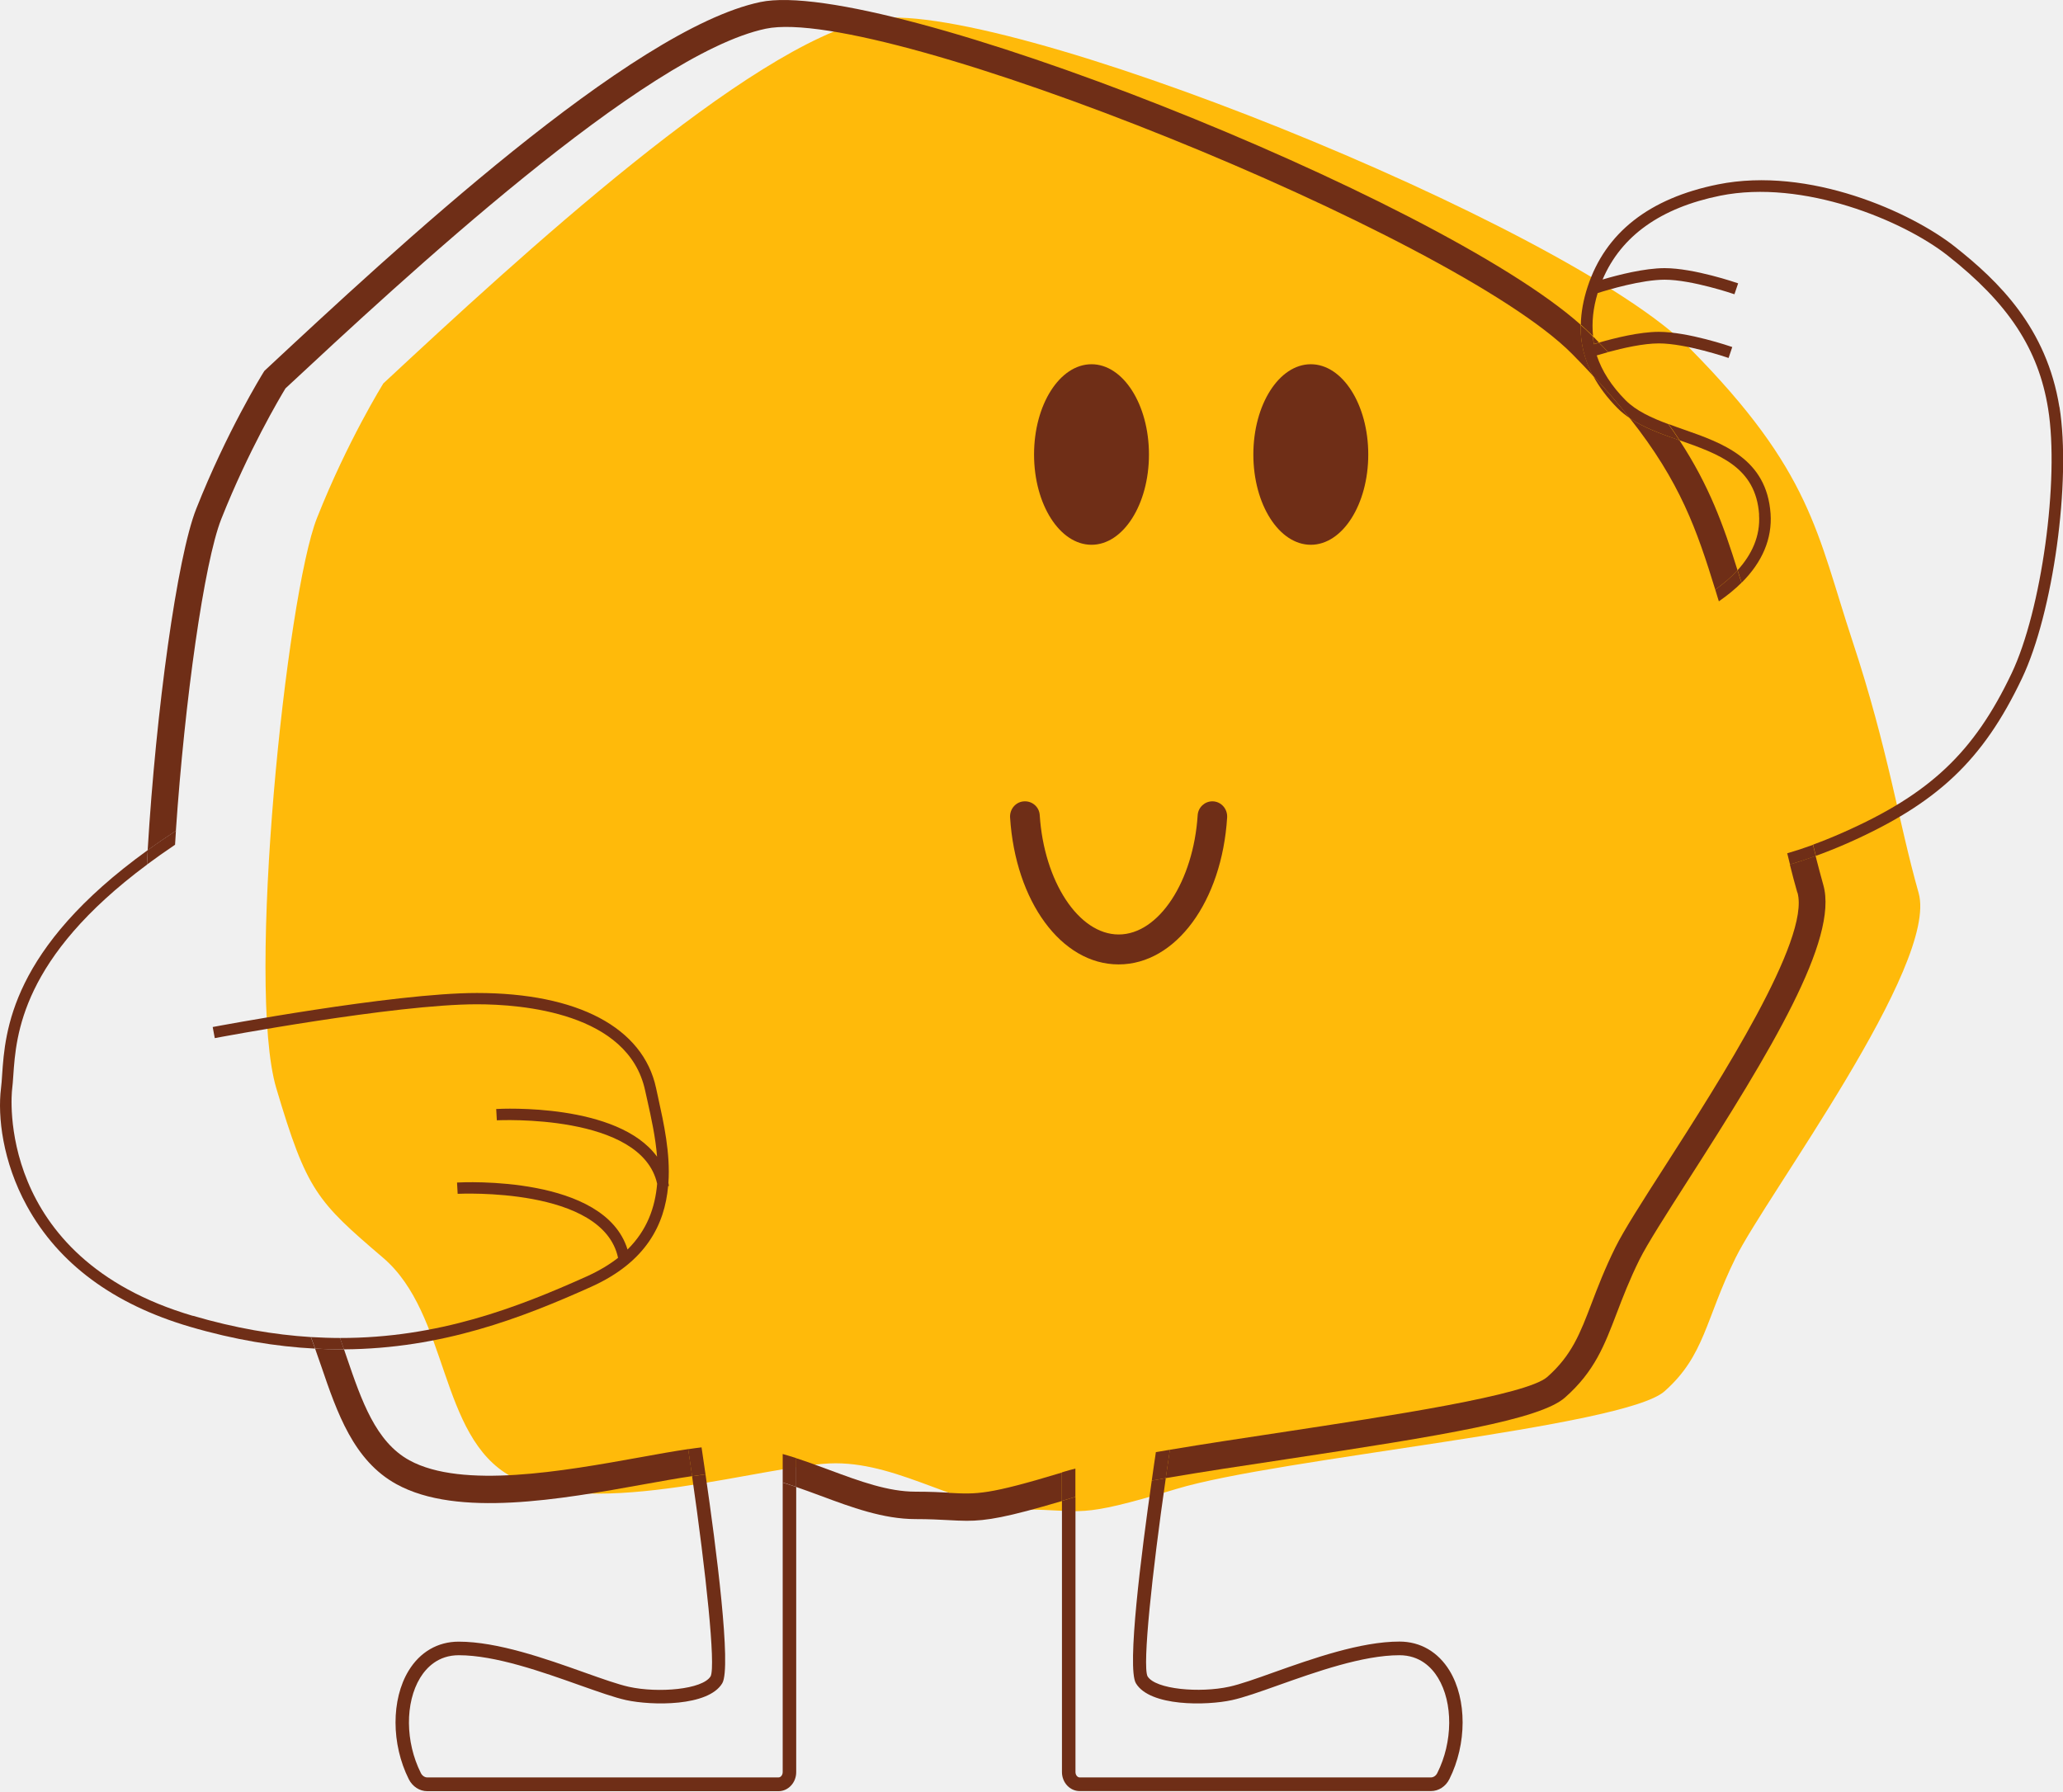
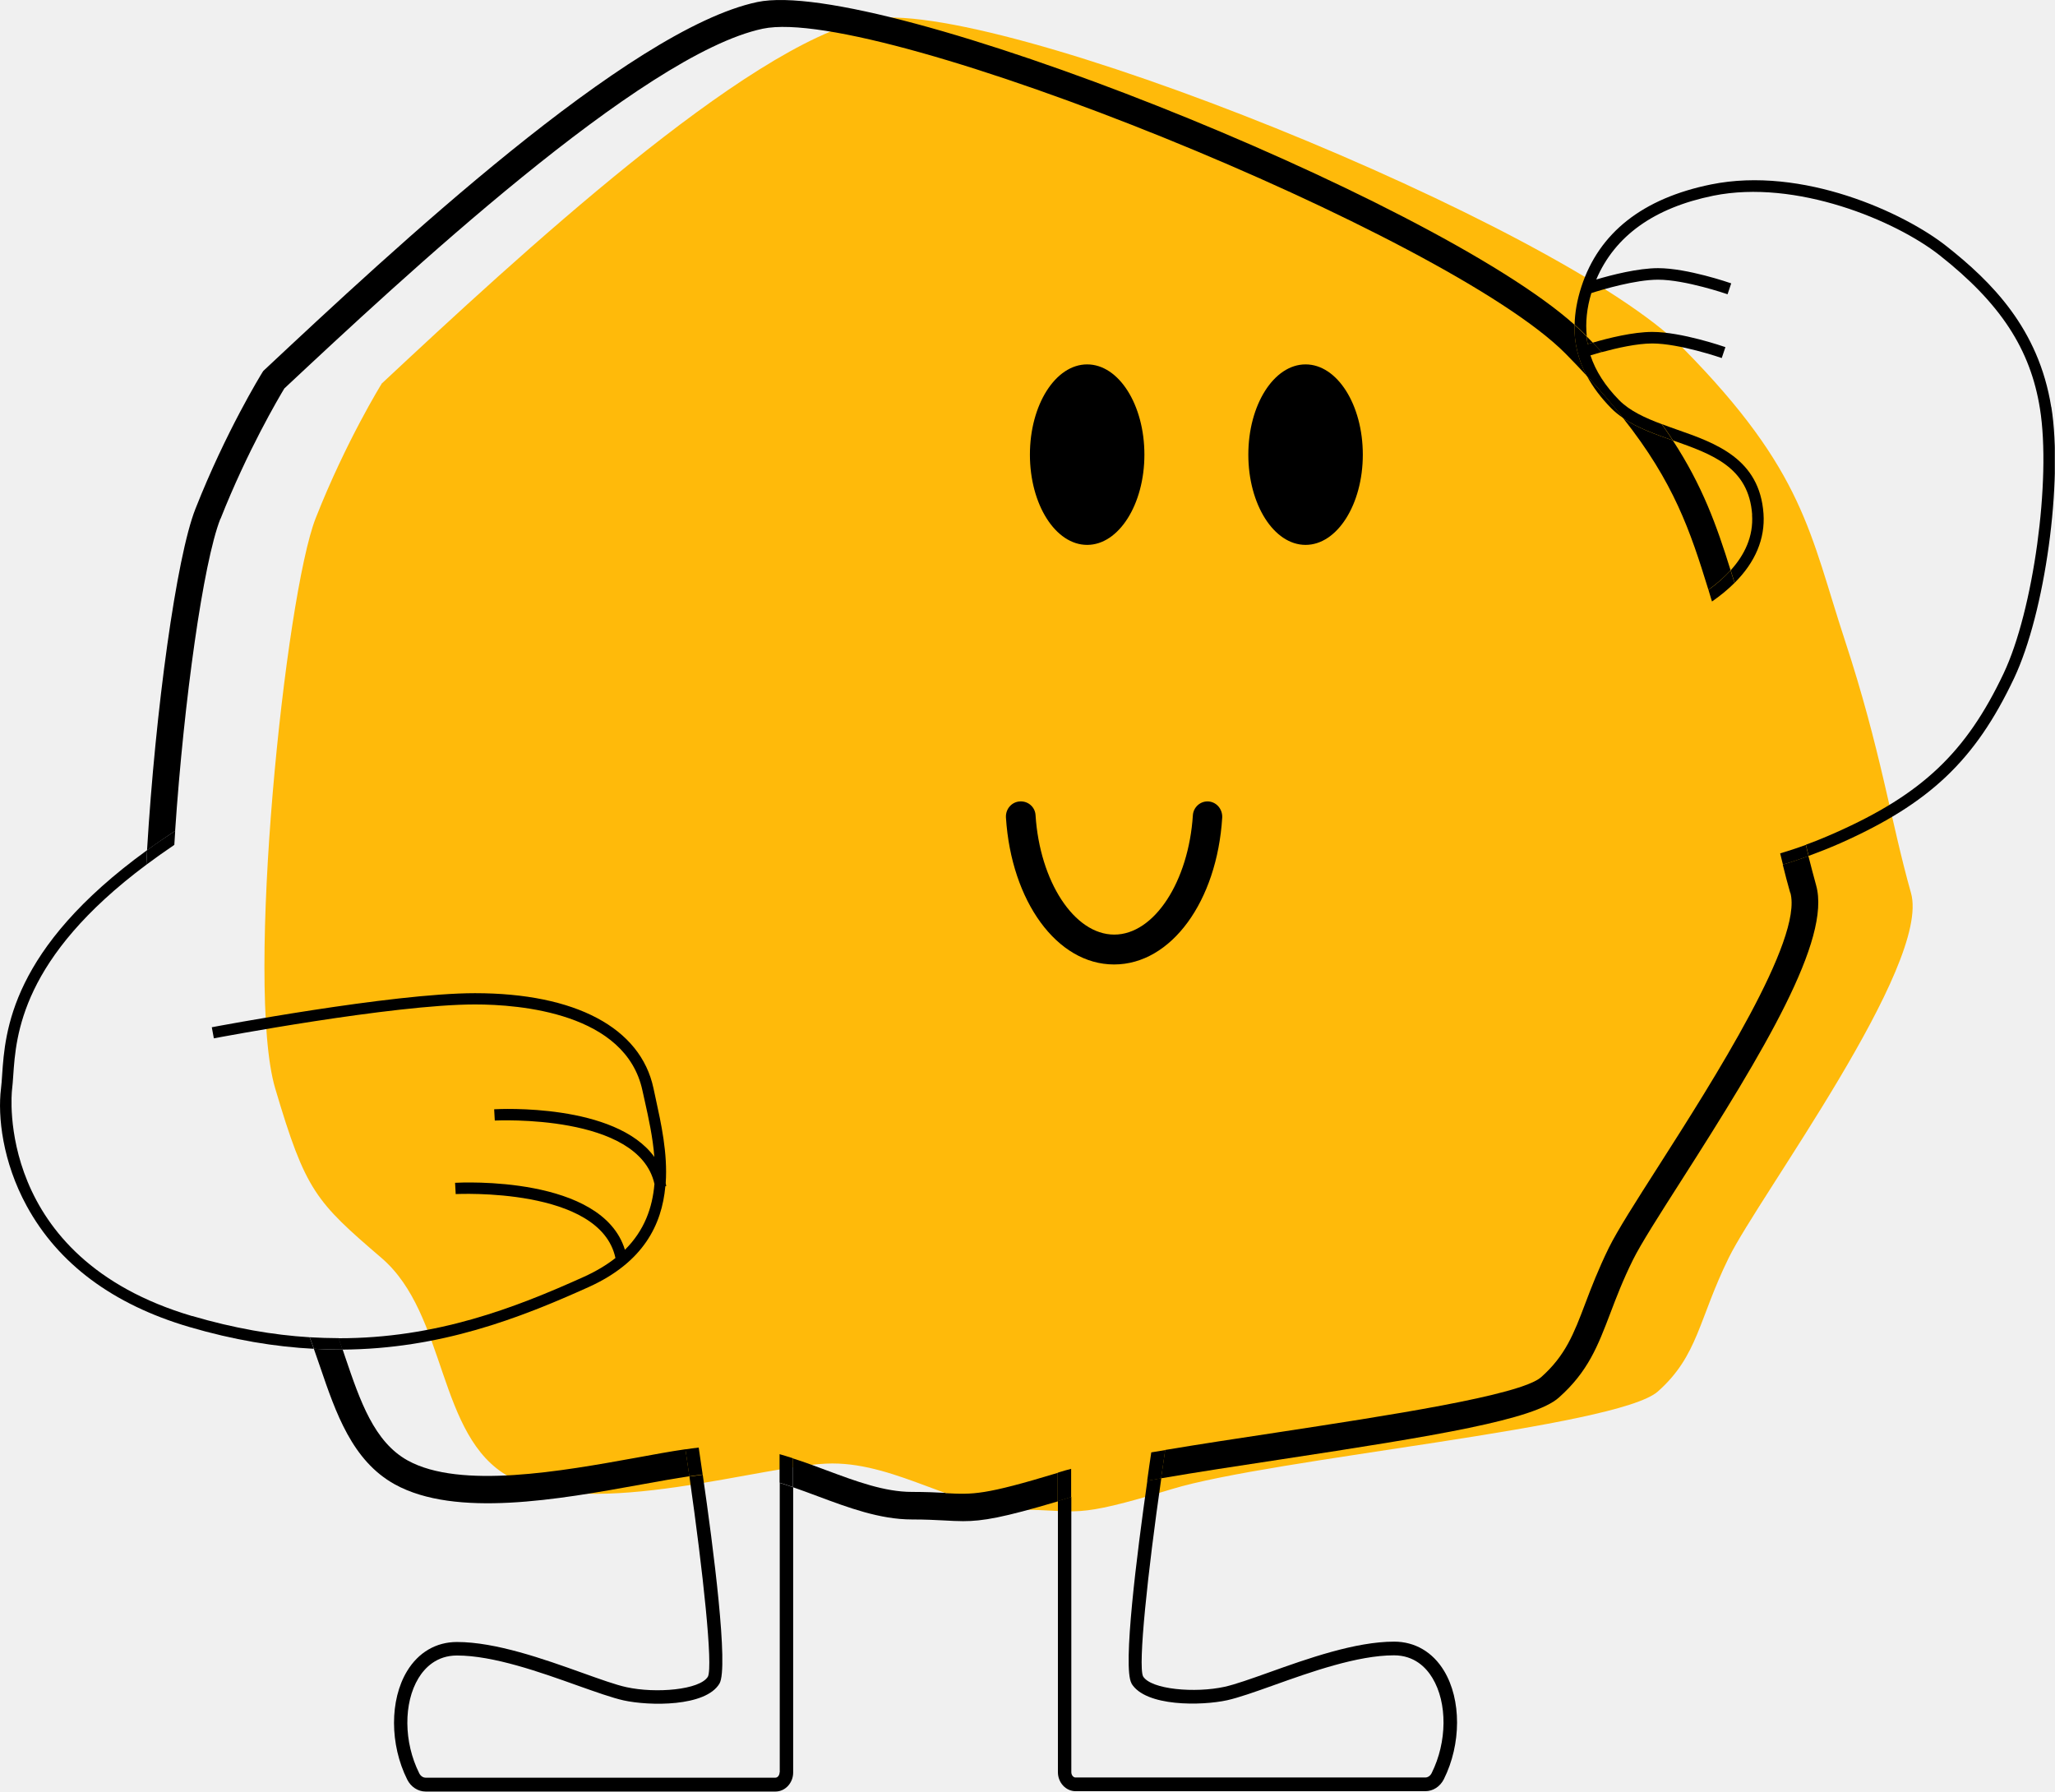
- <svg xmlns="http://www.w3.org/2000/svg" width="76" height="66" viewBox="0 0 76 66" fill="none">
-   <g clip-path="url(#clip0_946_4621)">
-     <path d="M14.11 14.139C19.166 9.431 27.597 1.668 32.092 0.72C36.588 -0.229 57.755 8.291 62.251 12.835C66.746 17.378 66.932 19.648 68.246 23.625C69.56 27.602 69.931 30.251 70.681 32.9C71.431 35.549 65.061 44.069 63.94 46.343C62.818 48.616 62.815 49.94 61.319 51.265C59.822 52.589 47.082 53.726 43.336 54.863C39.591 55.999 39.965 55.621 37.716 55.621C35.467 55.621 33.221 53.917 30.785 53.917C28.35 53.917 21.867 56.07 18.831 54.403C16.157 52.931 16.549 48.428 14.114 46.346C11.678 44.264 11.303 43.885 10.179 40.099C9.054 36.313 10.553 21.925 11.678 19.085C12.803 16.245 14.114 14.142 14.114 14.142L14.11 14.139Z" fill="#FFBA0A" />
-     <path d="M58.909 12.623C58.836 12.546 58.76 12.469 58.684 12.392C58.694 12.489 58.7 12.583 58.72 12.677C58.776 12.66 58.843 12.64 58.909 12.62V12.623Z" fill="#6F2E17" />
-     <path d="M8.154 19.118C9.15 16.607 10.304 14.659 10.517 14.31C14.84 10.283 23.744 2 28.21 1.058C32.49 0.16 53.588 8.666 57.914 13.039C58.19 13.317 58.442 13.582 58.684 13.844C58.369 13.25 58.216 12.627 58.229 11.963C52.951 7.265 32.47 -0.87 28.008 0.076C23.253 1.078 14.495 9.233 9.79 13.619L9.74 13.666L9.704 13.723C9.651 13.81 8.357 15.899 7.229 18.749C6.525 20.527 5.749 26.167 5.44 31.327C5.766 31.092 6.114 30.854 6.479 30.616C6.807 25.798 7.521 20.724 8.151 19.125L8.154 19.118Z" fill="#6F2E17" />
-     <path d="M66.218 32.886C66.703 34.603 63.349 39.831 61.345 42.956C60.495 44.28 59.822 45.33 59.507 45.967C59.118 46.755 58.86 47.429 58.634 48.022C58.209 49.136 57.904 49.937 57.002 50.735C56.239 51.409 51.239 52.163 47.221 52.774C45.774 52.992 44.361 53.206 43.097 53.418C43.044 53.766 42.994 54.115 42.944 54.464C44.278 54.236 45.801 54.004 47.367 53.77C53.16 52.895 56.743 52.304 57.655 51.493C58.74 50.534 59.102 49.585 59.56 48.385C59.779 47.811 60.028 47.161 60.396 46.416C60.688 45.829 61.378 44.753 62.177 43.502C65.243 38.724 67.735 34.603 67.171 32.611C67.071 32.256 66.978 31.897 66.885 31.538C66.547 31.659 66.228 31.77 65.936 31.85C66.023 32.196 66.112 32.541 66.212 32.886H66.218Z" fill="#6F2E17" />
-     <path d="M34.971 55C34.653 54.983 34.258 54.963 33.727 54.963C32.715 54.963 31.673 54.578 30.572 54.169C30.164 54.018 29.749 53.864 29.331 53.729V54.789C29.633 54.893 29.932 55.004 30.23 55.114C31.365 55.537 32.539 55.973 33.727 55.973C34.231 55.973 34.596 55.993 34.918 56.01C35.17 56.023 35.393 56.036 35.615 56.036C36.345 56.036 37.098 55.909 39.118 55.309V54.259C36.398 55.081 36 55.061 34.971 55.007V55Z" fill="#6F2E17" />
-     <path d="M23.529 53.706C20.785 54.199 17.03 54.876 15.082 53.807C13.838 53.123 13.32 51.61 12.773 50.011C12.74 49.914 12.707 49.816 12.673 49.719C12.634 49.719 12.594 49.719 12.554 49.719C12.245 49.719 11.927 49.709 11.608 49.692C11.685 49.907 11.761 50.121 11.834 50.339C12.418 52.05 13.025 53.82 14.608 54.688C16.86 55.926 20.656 55.245 23.705 54.695C24.359 54.578 24.969 54.467 25.5 54.39C25.453 54.058 25.404 53.726 25.354 53.394C24.803 53.475 24.189 53.585 23.529 53.706Z" fill="#6F2E17" />
-     <path d="M64.009 21.01C63.492 19.357 62.971 17.901 61.872 16.225C61.229 16 60.572 15.769 60.041 15.41C61.912 17.771 62.516 19.545 63.19 21.727C63.485 21.516 63.767 21.278 64.009 21.01Z" fill="#6F2E17" />
-     <path d="M24.617 43.7H24.644C24.637 43.66 24.631 43.623 24.624 43.586C24.7 42.486 24.451 41.38 24.252 40.471C24.222 40.34 24.196 40.213 24.169 40.089C23.692 37.865 21.286 36.588 17.57 36.588C14.491 36.588 7.902 37.829 7.836 37.842L7.912 38.251C7.979 38.238 14.531 37.004 17.57 37.004C19.226 37.004 23.147 37.312 23.765 40.176C23.791 40.3 23.821 40.431 23.851 40.561C23.993 41.195 24.149 41.903 24.206 42.62C22.763 40.639 18.489 40.85 18.28 40.863L18.303 41.279C18.357 41.279 23.628 41.014 24.209 43.616C24.136 44.485 23.841 45.326 23.118 46.04C22.275 43.301 17.069 43.559 16.837 43.572L16.86 43.988C16.913 43.988 22.209 43.72 22.769 46.346C22.451 46.597 22.069 46.825 21.611 47.033C19.06 48.18 16.14 49.306 12.524 49.3C12.574 49.441 12.623 49.578 12.67 49.719C16.29 49.695 19.216 48.565 21.777 47.415C23.804 46.503 24.488 45.118 24.614 43.7H24.617Z" fill="#6F2E17" />
-     <path d="M63.68 13.19L63.816 12.787C63.75 12.764 62.187 12.227 61.109 12.227C60.402 12.227 59.483 12.456 58.909 12.623C59.025 12.741 59.135 12.858 59.244 12.972C59.792 12.824 60.541 12.653 61.109 12.653C62.114 12.653 63.663 13.183 63.68 13.19Z" fill="#6F2E17" />
-     <path d="M64.802 18.957C64.859 19.768 64.52 20.449 64.013 21.009C64.059 21.163 64.109 21.318 64.159 21.472C64.925 20.711 65.29 19.846 65.227 18.927C65.084 16.895 63.455 16.325 62.015 15.822C61.829 15.758 61.647 15.691 61.468 15.624C61.614 15.829 61.75 16.026 61.879 16.224C63.322 16.731 64.683 17.207 64.805 18.957H64.802Z" fill="#6F2E17" />
-     <path d="M60.041 15.41C59.65 14.917 59.202 14.397 58.688 13.841C58.91 14.257 59.208 14.656 59.59 15.041C59.726 15.179 59.879 15.299 60.041 15.407V15.41Z" fill="#6F2E17" />
-     <path d="M28.834 65.294C28.834 65.402 28.764 65.492 28.678 65.492H15.742C15.646 65.492 15.553 65.429 15.503 65.328C14.929 64.184 14.919 62.743 15.477 61.824C15.709 61.445 16.143 60.989 16.9 60.989C18.247 60.989 19.976 61.603 21.362 62.096C22.046 62.337 22.636 62.548 23.064 62.642C24.013 62.85 26.093 62.883 26.608 62.022C26.956 61.438 26.379 56.995 25.991 54.326C25.835 54.346 25.672 54.367 25.496 54.393C26.004 57.921 26.372 61.364 26.18 61.764C25.884 62.253 24.249 62.391 23.167 62.153C22.769 62.065 22.195 61.861 21.525 61.623C20.102 61.116 18.33 60.489 16.897 60.489C16.127 60.489 15.47 60.872 15.052 61.562C14.408 62.622 14.412 64.265 15.059 65.556C15.195 65.828 15.457 65.999 15.742 65.999H28.678C29.04 65.999 29.332 65.683 29.332 65.298V54.789C29.166 54.732 29 54.678 28.834 54.628V65.298V65.294Z" fill="#6F2E17" />
-     <path d="M41.846 62.022C42.36 62.884 44.444 62.85 45.389 62.642C45.817 62.548 46.408 62.34 47.091 62.096C48.478 61.603 50.207 60.989 51.554 60.989C52.31 60.989 52.745 61.442 52.977 61.824C53.534 62.743 53.525 64.185 52.95 65.328C52.901 65.429 52.808 65.492 52.712 65.492H39.776C39.693 65.492 39.62 65.402 39.62 65.294V55.155C39.577 55.168 39.533 55.178 39.494 55.191C39.364 55.232 39.242 55.269 39.122 55.302V65.294C39.122 65.68 39.414 65.995 39.776 65.995H52.712C52.997 65.995 53.259 65.828 53.395 65.553C54.042 64.262 54.045 62.619 53.402 61.559C52.98 60.868 52.327 60.486 51.557 60.486C50.124 60.486 48.352 61.113 46.929 61.619C46.262 61.858 45.685 62.062 45.286 62.149C44.202 62.387 42.566 62.25 42.274 61.764C42.081 61.365 42.443 57.965 42.947 54.464C42.772 54.494 42.599 54.524 42.43 54.554C42.045 57.24 41.508 61.455 41.846 62.022Z" fill="#6F2E17" />
-     <path d="M75.867 14.997C75.399 12.093 73.647 10.373 71.998 9.075C70.419 7.831 66.657 6.114 63.286 6.795C60.758 7.305 59.142 8.572 58.489 10.561C58.329 11.047 58.246 11.513 58.236 11.962C58.376 12.086 58.505 12.207 58.624 12.324C58.648 12.348 58.668 12.368 58.688 12.388C58.635 11.882 58.688 11.355 58.857 10.799C59.255 10.671 60.486 10.306 61.325 10.306C62.33 10.306 63.88 10.836 63.896 10.842L64.032 10.44C63.966 10.416 62.403 9.88 61.325 9.88C60.585 9.88 59.603 10.131 59.039 10.299C59.723 8.693 61.176 7.657 63.369 7.211C66.428 6.594 70.104 8.123 71.74 9.407C73.989 11.174 75.1 12.864 75.452 15.061C75.874 17.673 75.207 22.505 74.105 24.815C72.718 27.729 71.089 29.265 67.884 30.68C67.496 30.851 67.131 30.998 66.793 31.122C66.826 31.26 66.862 31.397 66.896 31.535C67.257 31.404 67.635 31.256 68.054 31.072C71.365 29.607 73.05 28.02 74.487 24.999C75.638 22.585 76.308 17.723 75.87 14.993L75.867 14.997Z" fill="#6F2E17" />
-     <path d="M7.106 48.485C-0.23 46.332 0.437 40.222 0.444 40.162C0.464 40.005 0.477 39.82 0.49 39.629C0.593 38.127 0.792 35.297 5.414 31.86C5.424 31.682 5.434 31.501 5.444 31.323C0.401 34.958 0.188 37.999 0.079 39.599C0.066 39.793 0.056 39.961 0.036 40.108C-0.09 41.128 0.092 42.798 0.988 44.431C2.152 46.557 4.173 48.055 6.99 48.884C8.645 49.37 10.178 49.618 11.608 49.692C11.558 49.548 11.505 49.407 11.452 49.266C10.102 49.182 8.659 48.937 7.106 48.481V48.485Z" fill="#6F2E17" />
-     <path d="M39.617 55.154V54.111C39.471 54.148 39.331 54.188 39.205 54.225C39.175 54.235 39.149 54.242 39.119 54.252V55.302C39.239 55.265 39.361 55.228 39.491 55.191C39.531 55.178 39.577 55.168 39.617 55.154Z" fill="#6F2E17" />
-     <path d="M6.449 31.126C6.459 30.955 6.472 30.78 6.482 30.61C6.114 30.848 5.769 31.086 5.444 31.32C5.434 31.501 5.424 31.679 5.414 31.857C5.739 31.615 6.081 31.374 6.449 31.126Z" fill="#6F2E17" />
-     <path d="M42.582 53.505C42.536 53.814 42.483 54.166 42.43 54.555C42.599 54.525 42.771 54.494 42.947 54.464C42.997 54.115 43.05 53.767 43.1 53.418C42.924 53.448 42.752 53.475 42.582 53.505Z" fill="#6F2E17" />
-     <path d="M65.84 31.437C65.873 31.575 65.909 31.716 65.943 31.853C66.231 31.769 66.553 31.662 66.892 31.541C66.858 31.404 66.822 31.266 66.789 31.129C66.447 31.253 66.132 31.357 65.84 31.441V31.437Z" fill="#6F2E17" />
-     <path d="M58.687 13.844C59.205 14.397 59.649 14.917 60.041 15.413C60.572 15.768 61.232 16 61.872 16.228C61.743 16.03 61.607 15.832 61.461 15.628C60.84 15.396 60.28 15.141 59.885 14.746C59.367 14.223 59.016 13.676 58.823 13.096C58.939 13.062 59.082 13.019 59.241 12.975C59.132 12.861 59.022 12.744 58.906 12.627C58.84 12.647 58.773 12.664 58.717 12.684C58.7 12.59 58.691 12.492 58.681 12.399C58.657 12.375 58.637 12.355 58.617 12.335C58.501 12.217 58.369 12.093 58.229 11.973C58.216 12.633 58.365 13.257 58.684 13.854L58.687 13.844Z" fill="#6F2E17" />
-     <path d="M12.673 49.719C12.626 49.578 12.576 49.441 12.527 49.3C12.175 49.3 11.817 49.286 11.455 49.266C11.508 49.407 11.558 49.551 11.611 49.692C11.93 49.709 12.248 49.719 12.557 49.719C12.596 49.719 12.636 49.719 12.676 49.719H12.673Z" fill="#6F2E17" />
-     <path d="M28.834 53.575V54.625C29 54.675 29.166 54.729 29.332 54.786V53.726C29.166 53.672 29 53.622 28.834 53.575Z" fill="#6F2E17" />
-     <path d="M25.845 53.33C25.686 53.35 25.523 53.37 25.351 53.397C25.4 53.729 25.45 54.061 25.497 54.393C25.669 54.366 25.835 54.346 25.991 54.326C25.938 53.954 25.888 53.618 25.845 53.33Z" fill="#6F2E17" />
-     <path d="M63.19 21.727C63.219 21.825 63.249 21.919 63.279 22.019C63.292 22.063 63.309 22.113 63.322 22.157C63.637 21.939 63.916 21.711 64.155 21.473C64.105 21.315 64.059 21.161 64.009 21.01C63.767 21.278 63.485 21.516 63.19 21.727Z" fill="#6F2E17" />
-     <path d="M40.211 20.073C41.38 20.073 42.327 18.584 42.327 16.747C42.327 14.91 41.38 13.421 40.211 13.421C39.041 13.421 38.094 14.91 38.094 16.747C38.094 18.584 39.041 20.073 40.211 20.073Z" fill="#6F2E17" />
-     <path d="M48.29 20.073C49.459 20.073 50.406 18.584 50.406 16.747C50.406 14.91 49.459 13.421 48.29 13.421C47.12 13.421 46.173 14.91 46.173 16.747C46.173 18.584 47.12 20.073 48.29 20.073Z" fill="#6F2E17" />
-     <path d="M37.762 29.526C38.044 29.526 38.286 29.744 38.303 30.033C38.459 32.464 39.729 34.432 41.212 34.432C42.695 34.432 43.966 32.464 44.122 30.033C44.142 29.748 44.381 29.526 44.663 29.526C44.981 29.526 45.227 29.801 45.207 30.123C45.014 33.202 43.326 35.535 41.209 35.535C39.092 35.535 37.407 33.202 37.211 30.123C37.191 29.801 37.437 29.526 37.755 29.526H37.762Z" fill="#6F2E17" />
-   </g>
+ <svg xmlns="http://www.w3.org/2000/svg" id="Layer_1" data-name="Layer 1" viewBox="0 0 229.76 200.3">
  <defs>
-     <clipPath id="clip0_946_4621">
-       <rect width="76" height="66" fill="white" />
+     <style>
+       .cls-1 {
+         fill: #ffba0a;
+       }
+ 
+       .cls-2 {
+         fill: none;
+       }
+ 
+       .cls-3 {
+         clip-path: url(#clippath);
+       }
+     </style>
+     <clipPath id="clippath">
+       <rect class="cls-2" width="229.74" height="200.29" />
    </clipPath>
  </defs>
+   <g class="cls-3">
+     <g>
+       <path class="cls-1" d="M42.65,42.91C57.94,28.62,83.42,5.06,97.01,2.18c13.59-2.88,77.58,22.98,91.17,36.76,13.59,13.79,14.15,20.68,18.12,32.75,3.97,12.07,5.09,20.11,7.36,28.15s-16.99,33.89-20.38,40.79-3.4,10.92-7.92,14.94-43.04,7.47-54.36,10.92c-11.32,3.45-10.19,2.3-16.99,2.3s-13.59-5.17-20.95-5.17-26.96,6.53-36.14,1.48c-8.08-4.47-6.9-18.13-14.26-24.45-7.36-6.32-8.49-7.47-11.89-18.96-3.4-11.49,1.13-55.15,4.53-63.77,3.4-8.62,7.36-15,7.36-15h0,0Z" />
+       <path d="M178.08,38.31c-.22-.23-.45-.47-.68-.7.03.3.05.58.11.86.17-.05.37-.11.57-.17h0Z" />
+       <path d="M24.65,58.02c3.01-7.62,6.5-13.53,7.14-14.59C44.86,31.2,71.78,6.07,85.28,3.21c12.94-2.73,76.71,23.09,89.79,36.36.83.84,1.6,1.65,2.33,2.44-.95-1.8-1.41-3.69-1.37-5.71C160.06,22.05,98.15-2.64,84.66.23c-14.37,3.04-40.85,27.79-55.07,41.1l-.15.14-.11.17c-.16.26-4.07,6.6-7.48,15.25-2.13,5.39-4.47,22.51-5.41,38.17.98-.71,2.04-1.43,3.14-2.16.99-14.62,3.15-30.02,5.05-34.87v-.02h.02Z" />
+       <path d="M200.17,99.8c1.46,5.21-8.67,21.07-14.73,30.56-2.57,4.02-4.6,7.2-5.56,9.14-1.17,2.39-1.96,4.44-2.64,6.24-1.28,3.38-2.21,5.81-4.93,8.23-2.31,2.05-17.42,4.33-29.57,6.19-4.37.66-8.65,1.31-12.47,1.95-.16,1.06-.31,2.12-.46,3.17,4.03-.69,8.63-1.39,13.37-2.11,17.51-2.66,28.34-4.45,31.1-6.91,3.28-2.91,4.37-5.79,5.76-9.43.66-1.74,1.41-3.71,2.53-5.97.88-1.78,2.97-5.05,5.39-8.84,9.27-14.5,16.8-27.01,15.09-33.05-.3-1.08-.58-2.17-.86-3.26-1.02.37-1.99.7-2.87.95.26,1.05.53,2.1.83,3.14h.02,0Z" />
+       <path d="M105.72,166.91c-.96-.05-2.16-.11-3.76-.11-3.06,0-6.21-1.17-9.54-2.41-1.23-.46-2.49-.93-3.75-1.33v3.22c.91.32,1.82.65,2.72.99,3.43,1.28,6.98,2.61,10.57,2.61,1.52,0,2.63.06,3.6.11.76.04,1.43.08,2.11.08,2.21,0,4.48-.39,10.59-2.21v-3.19c-8.22,2.49-9.43,2.43-12.54,2.27v-.02h0Z" />
+       <path d="M71.12,162.98c-8.29,1.5-19.65,3.55-25.53.31-3.76-2.08-5.33-6.66-6.98-11.52-.1-.29-.2-.59-.3-.89h-.36c-.93,0-1.9-.03-2.86-.08.23.65.46,1.3.68,1.96,1.77,5.19,3.6,10.56,8.38,13.2,6.81,3.75,18.28,1.69,27.5.02,1.98-.36,3.82-.69,5.43-.93-.14-1.01-.29-2.01-.44-3.02-1.66.24-3.52.58-5.52.95Z" />
+       <path d="M193.49,63.76c-1.56-5.02-3.14-9.43-6.46-14.52-1.95-.68-3.93-1.38-5.54-2.47,5.66,7.16,7.48,12.55,9.52,19.17.89-.64,1.74-1.36,2.48-2.18Z" />
+       <path d="M74.41,132.62h.08c-.02-.12-.04-.23-.06-.35.23-3.34-.52-6.7-1.12-9.45-.09-.4-.17-.78-.25-1.16-1.44-6.75-8.72-10.62-19.95-10.62-9.31,0-29.23,3.77-29.43,3.81l.23,1.24c.2-.04,20.01-3.79,29.2-3.79,5,0,16.86.94,18.72,9.63.08.38.17.77.26,1.17.43,1.92.9,4.07,1.07,6.25-4.36-6.01-17.28-5.37-17.91-5.33l.07,1.26c.16,0,16.1-.8,17.85,7.09-.22,2.63-1.11,5.19-3.3,7.36-2.55-8.31-18.28-7.53-18.99-7.49l.07,1.26c.16,0,16.17-.81,17.86,7.15-.96.76-2.12,1.46-3.5,2.09-7.71,3.48-16.54,6.9-27.47,6.88.15.43.3.84.44,1.27,10.94-.07,19.79-3.5,27.53-6.99,6.13-2.77,8.19-6.97,8.58-11.27h.02Z" />
+       <path d="M192.5,40.03l.41-1.22c-.2-.07-4.92-1.7-8.18-1.7-2.14,0-4.91.69-6.65,1.2.35.36.68.71,1.01,1.06,1.65-.45,3.92-.97,5.64-.97,3.04,0,7.72,1.61,7.77,1.63h0Z" />
+       <path d="M195.89,57.53c.17,2.46-.85,4.53-2.39,6.23.14.47.29.94.44,1.4,2.32-2.31,3.42-4.94,3.23-7.72-.43-6.17-5.36-7.9-9.71-9.42-.56-.19-1.11-.4-1.65-.6.44.62.85,1.22,1.24,1.82,4.36,1.54,8.47,2.98,8.85,8.29h-.01Z" />
+       <path d="M181.5,46.76c-1.18-1.5-2.54-3.07-4.09-4.76.67,1.26,1.58,2.47,2.73,3.64.41.42.87.78,1.36,1.11h0Z" />
+       <path d="M87.16,198.15c0,.33-.21.6-.47.6h-39.1c-.29,0-.57-.19-.72-.5-1.74-3.47-1.77-7.85-.08-10.63.7-1.15,2.02-2.53,4.3-2.53,4.07,0,9.3,1.86,13.49,3.36,2.07.73,3.85,1.37,5.15,1.66,2.87.63,9.16.73,10.71-1.88,1.05-1.77-.69-15.25-1.87-23.35-.47.06-.96.12-1.49.2,1.53,10.7,2.65,21.16,2.07,22.37-.89,1.49-5.84,1.9-9.11,1.18-1.2-.26-2.94-.89-4.96-1.61-4.3-1.54-9.66-3.44-13.99-3.44-2.33,0-4.31,1.16-5.58,3.26-1.95,3.22-1.94,8.2.02,12.12.41.82,1.2,1.34,2.07,1.34h39.1c1.09,0,1.98-.96,1.98-2.13v-31.89c-.5-.17-1-.34-1.5-.49v32.38h0l-.02-.02Z" />
+       <path d="M126.5,188.21c1.56,2.62,7.85,2.51,10.71,1.88,1.29-.29,3.08-.92,5.15-1.66,4.19-1.5,9.42-3.36,13.49-3.36,2.29,0,3.6,1.37,4.3,2.53,1.69,2.79,1.65,7.16-.08,10.63-.15.31-.43.5-.72.5h-39.1c-.25,0-.47-.27-.47-.6v-30.77c-.13.04-.26.07-.38.11-.39.12-.76.23-1.12.34v30.32c0,1.17.88,2.13,1.98,2.13h39.1c.86,0,1.65-.51,2.07-1.34,1.96-3.92,1.97-8.9.02-12.12-1.27-2.1-3.25-3.26-5.58-3.26-4.33,0-9.69,1.9-13.99,3.44-2.02.72-3.76,1.34-4.97,1.61-3.28.72-8.22.31-9.11-1.17-.58-1.21.51-11.53,2.04-22.15-.53.09-1.05.18-1.56.27-1.16,8.15-2.79,20.94-1.77,22.66h-.01Z" />
+       <path d="M229.34,45.51c-1.41-8.81-6.71-14.03-11.69-17.97-4.77-3.78-16.15-8.99-26.34-6.92-7.64,1.55-12.53,5.39-14.5,11.43-.48,1.48-.73,2.89-.76,4.25.42.38.81.74,1.17,1.1.07.07.13.13.19.19-.16-1.54,0-3.13.51-4.82,1.2-.39,4.92-1.5,7.46-1.5,3.04,0,7.72,1.61,7.77,1.63l.41-1.22c-.2-.07-4.92-1.7-8.18-1.7-2.24,0-5.2.76-6.91,1.27,2.07-4.87,6.46-8.02,13.09-9.37,9.25-1.87,20.36,2.77,25.3,6.66,6.8,5.36,10.16,10.49,11.22,17.16,1.27,7.93-.74,22.59-4.07,29.6-4.19,8.84-9.12,13.5-18.8,17.8-1.17.52-2.28.97-3.3,1.34.1.42.21.83.31,1.25,1.09-.4,2.24-.85,3.5-1.4,10.01-4.45,15.1-9.26,19.45-18.43,3.48-7.33,5.51-22.08,4.18-30.36h0,0Z" />
+       <path d="M21.48,147.14C-.69,140.6,1.32,122.06,1.34,121.88c.06-.48.1-1.04.14-1.62.31-4.56.91-13.15,14.88-23.58.03-.54.06-1.09.09-1.63C1.21,106.09.57,115.32.24,120.17c-.04.59-.07,1.1-.13,1.55-.38,3.09.17,8.16,2.88,13.12,3.52,6.45,9.63,11,18.14,13.51,5,1.47,9.64,2.23,13.96,2.45-.15-.44-.31-.86-.47-1.29-4.08-.25-8.44-1-13.14-2.38h0Z" />
+       <path d="M119.76,167.38v-3.16c-.44.11-.86.23-1.24.35-.09.03-.17.05-.26.08v3.19c.36-.11.73-.22,1.12-.34.12-.04.26-.07.38-.11h0Z" />
+       <path d="M19.49,94.46c.03-.52.07-1.05.1-1.57-1.11.72-2.16,1.44-3.14,2.16-.03.55-.06,1.09-.09,1.63.98-.73,2.02-1.47,3.13-2.22Z" />
+       <path d="M128.72,162.37c-.14.94-.3,2-.46,3.19.51-.09,1.03-.18,1.56-.27.15-1.06.31-2.12.46-3.17-.53.09-1.05.17-1.56.26h0Z" />
+       <path d="M199.03,95.4c.1.42.21.84.31,1.26.87-.25,1.85-.58,2.87-.95-.1-.42-.21-.83-.31-1.25-1.03.38-1.99.69-2.87.95h0Z" />
+       <path d="M177.4,42.01c1.56,1.68,2.91,3.26,4.09,4.76,1.6,1.08,3.6,1.78,5.54,2.47-.39-.6-.8-1.2-1.24-1.82-1.87-.7-3.57-1.48-4.76-2.68-1.56-1.59-2.63-3.25-3.21-5.01.35-.1.78-.23,1.26-.37-.33-.35-.66-.7-1.01-1.06-.2.06-.4.11-.57.17-.05-.28-.08-.58-.11-.86-.07-.07-.13-.13-.19-.19-.35-.36-.75-.73-1.17-1.1-.04,2,.41,3.9,1.37,5.71v-.03h0Z" />
+       <path d="M38.31,150.88c-.14-.43-.29-.84-.44-1.27-1.06,0-2.15-.04-3.24-.1.16.43.31.87.47,1.29.96.05,1.93.08,2.86.08h.36-.01Z" />
+       <path d="M87.16,162.59v3.18c.5.15,1,.32,1.5.49v-3.22c-.5-.16-1-.32-1.5-.46h0Z" />
+       <path d="M78.12,161.84c-.48.06-.97.12-1.49.2.15,1.01.3,2.01.44,3.02.52-.08,1.02-.14,1.49-.2-.16-1.13-.31-2.15-.44-3.02Z" />
+       <path d="M191.01,65.94c.09.3.18.58.27.89.04.13.09.28.13.42.95-.66,1.79-1.35,2.52-2.08-.15-.48-.29-.95-.44-1.4-.73.81-1.58,1.54-2.48,2.18h0Z" />
+       <path d="M121.55,60.92c3.53,0,6.4-4.52,6.4-10.09s-2.86-10.09-6.4-10.09-6.4,4.52-6.4,10.09,2.86,10.09,6.4,10.09Z" />
+       <path d="M145.97,60.92c3.53,0,6.4-4.52,6.4-10.09s-2.86-10.09-6.4-10.09-6.4,4.52-6.4,10.09,2.86,10.09,6.4,10.09Z" />
+       <path d="M114.15,89.6c.85,0,1.58.66,1.63,1.54.47,7.38,4.31,13.35,8.8,13.35s8.32-5.97,8.79-13.35c.06-.86.78-1.54,1.63-1.54.96,0,1.7.83,1.65,1.81-.58,9.34-5.69,16.42-12.09,16.42s-11.49-7.08-12.09-16.42c-.06-.98.68-1.81,1.65-1.81h.03Z" />
+     </g>
+   </g>
</svg>
